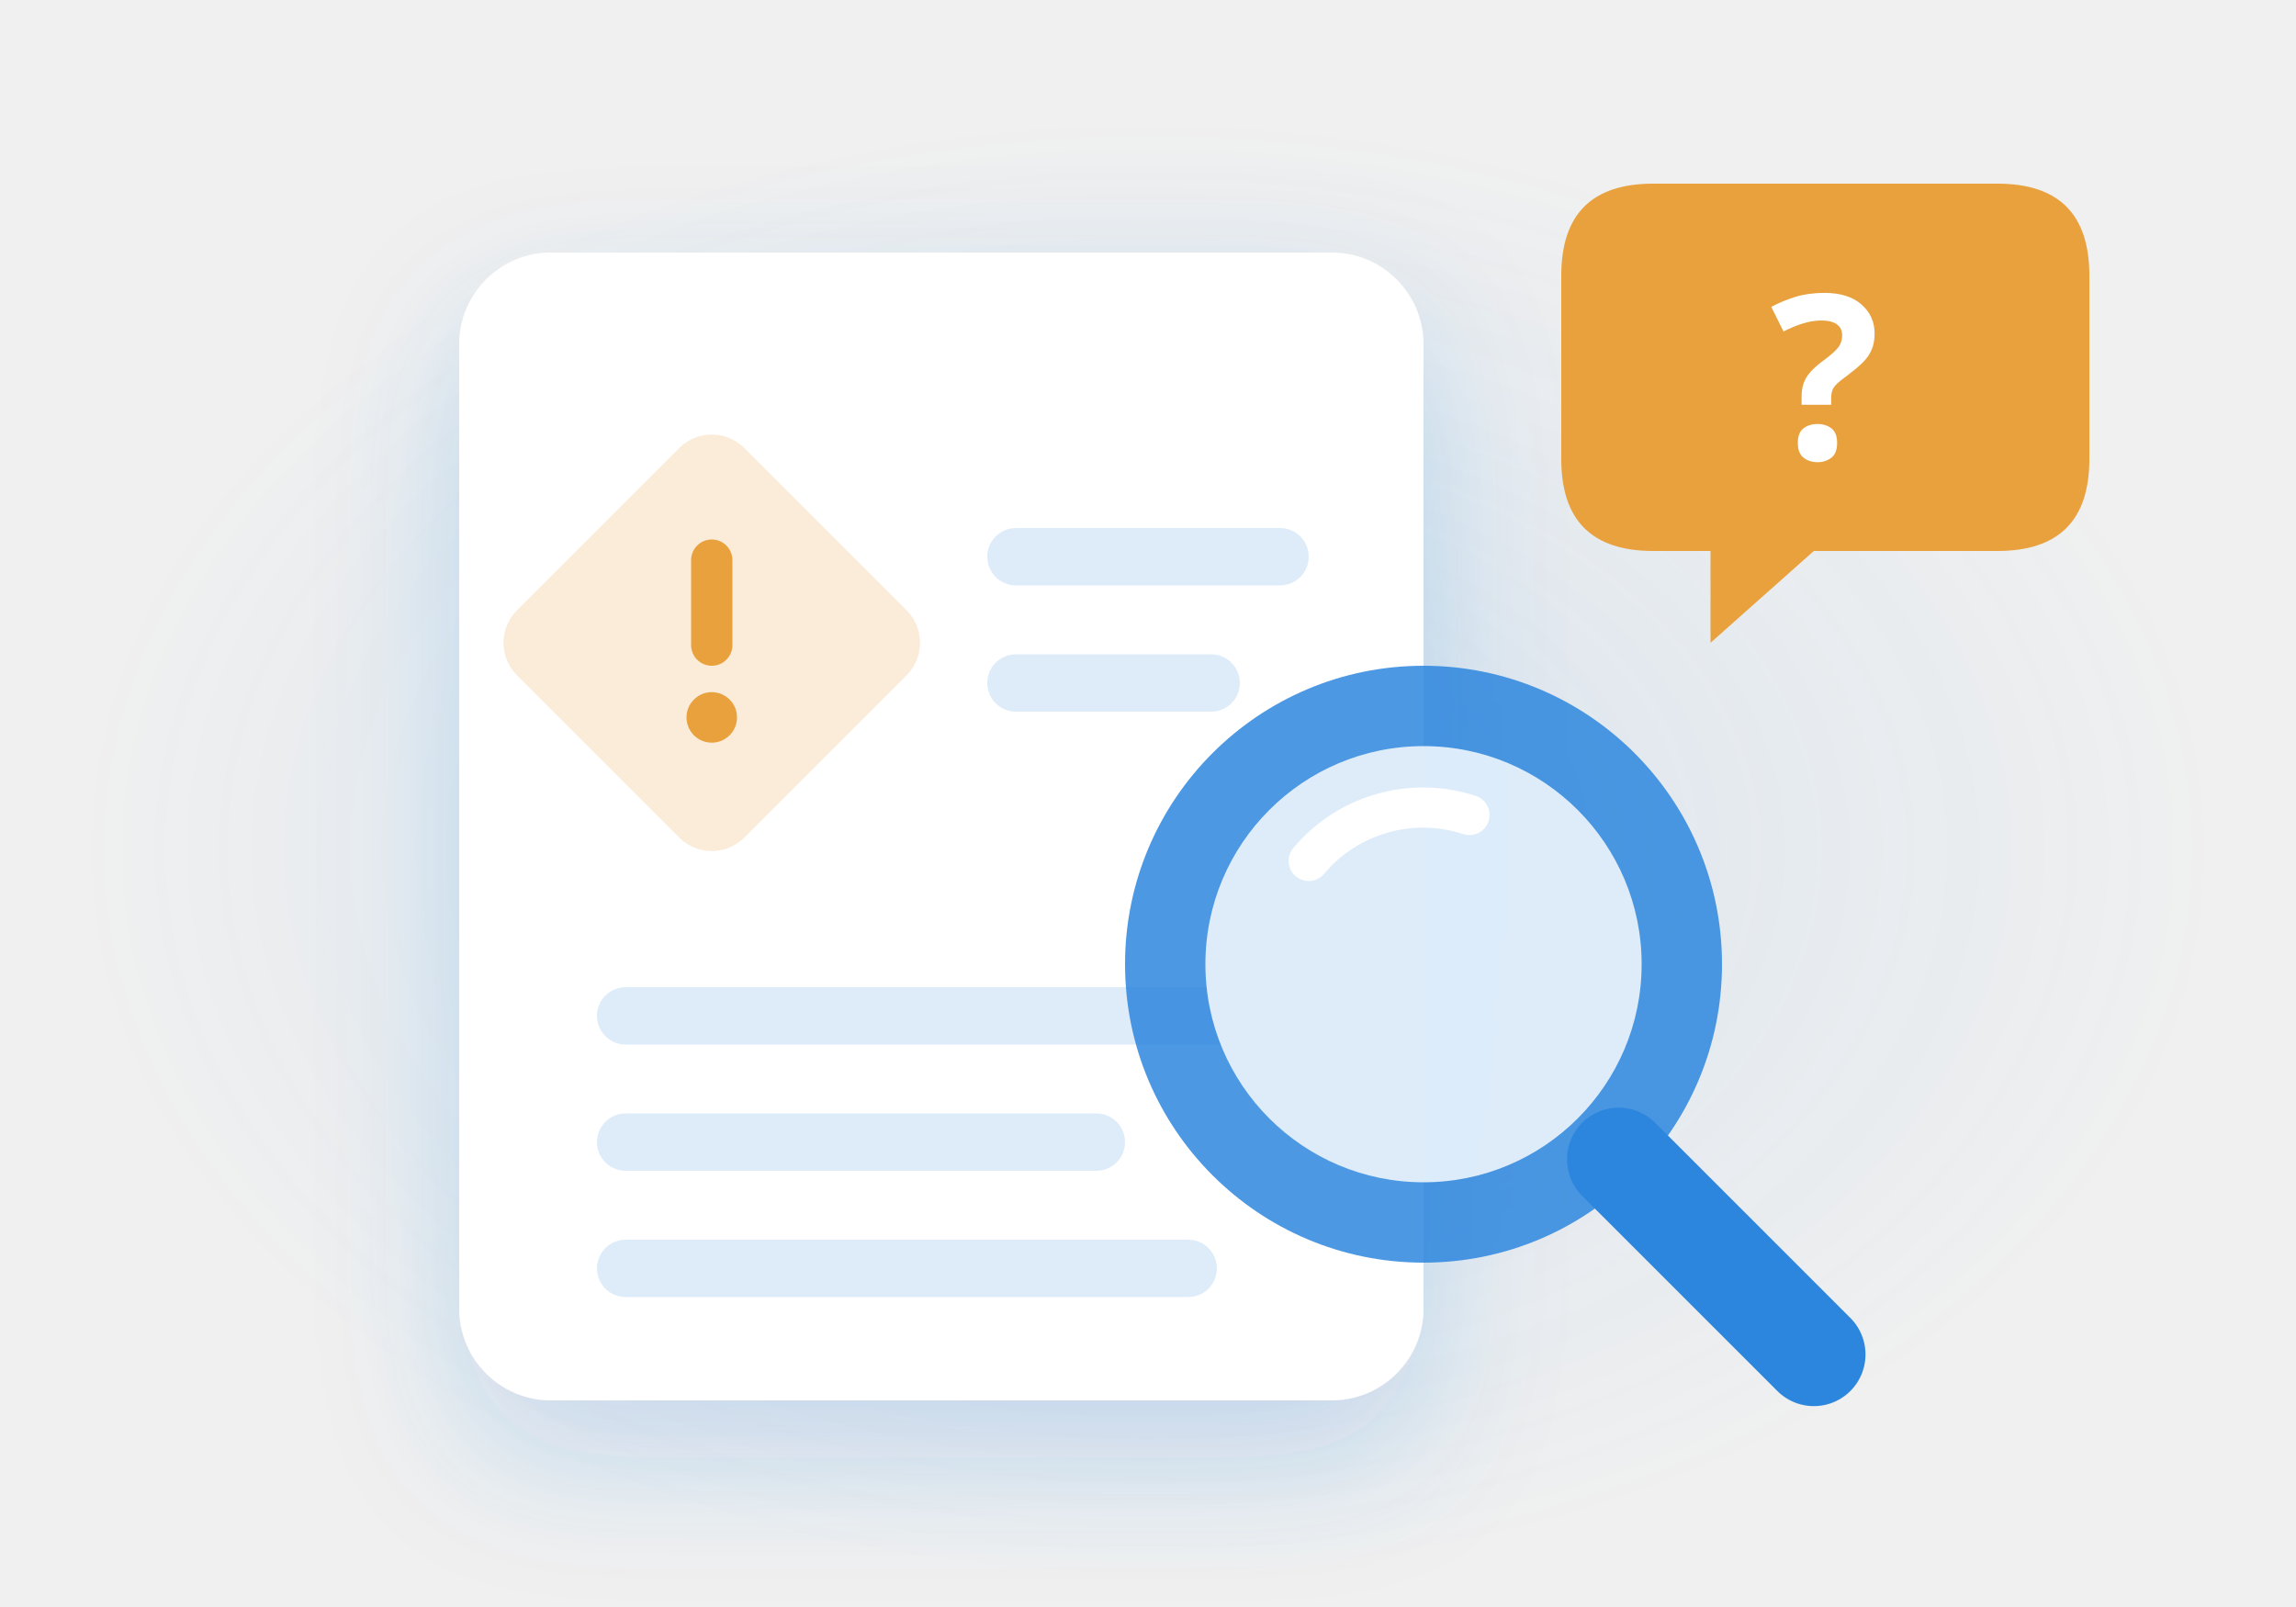
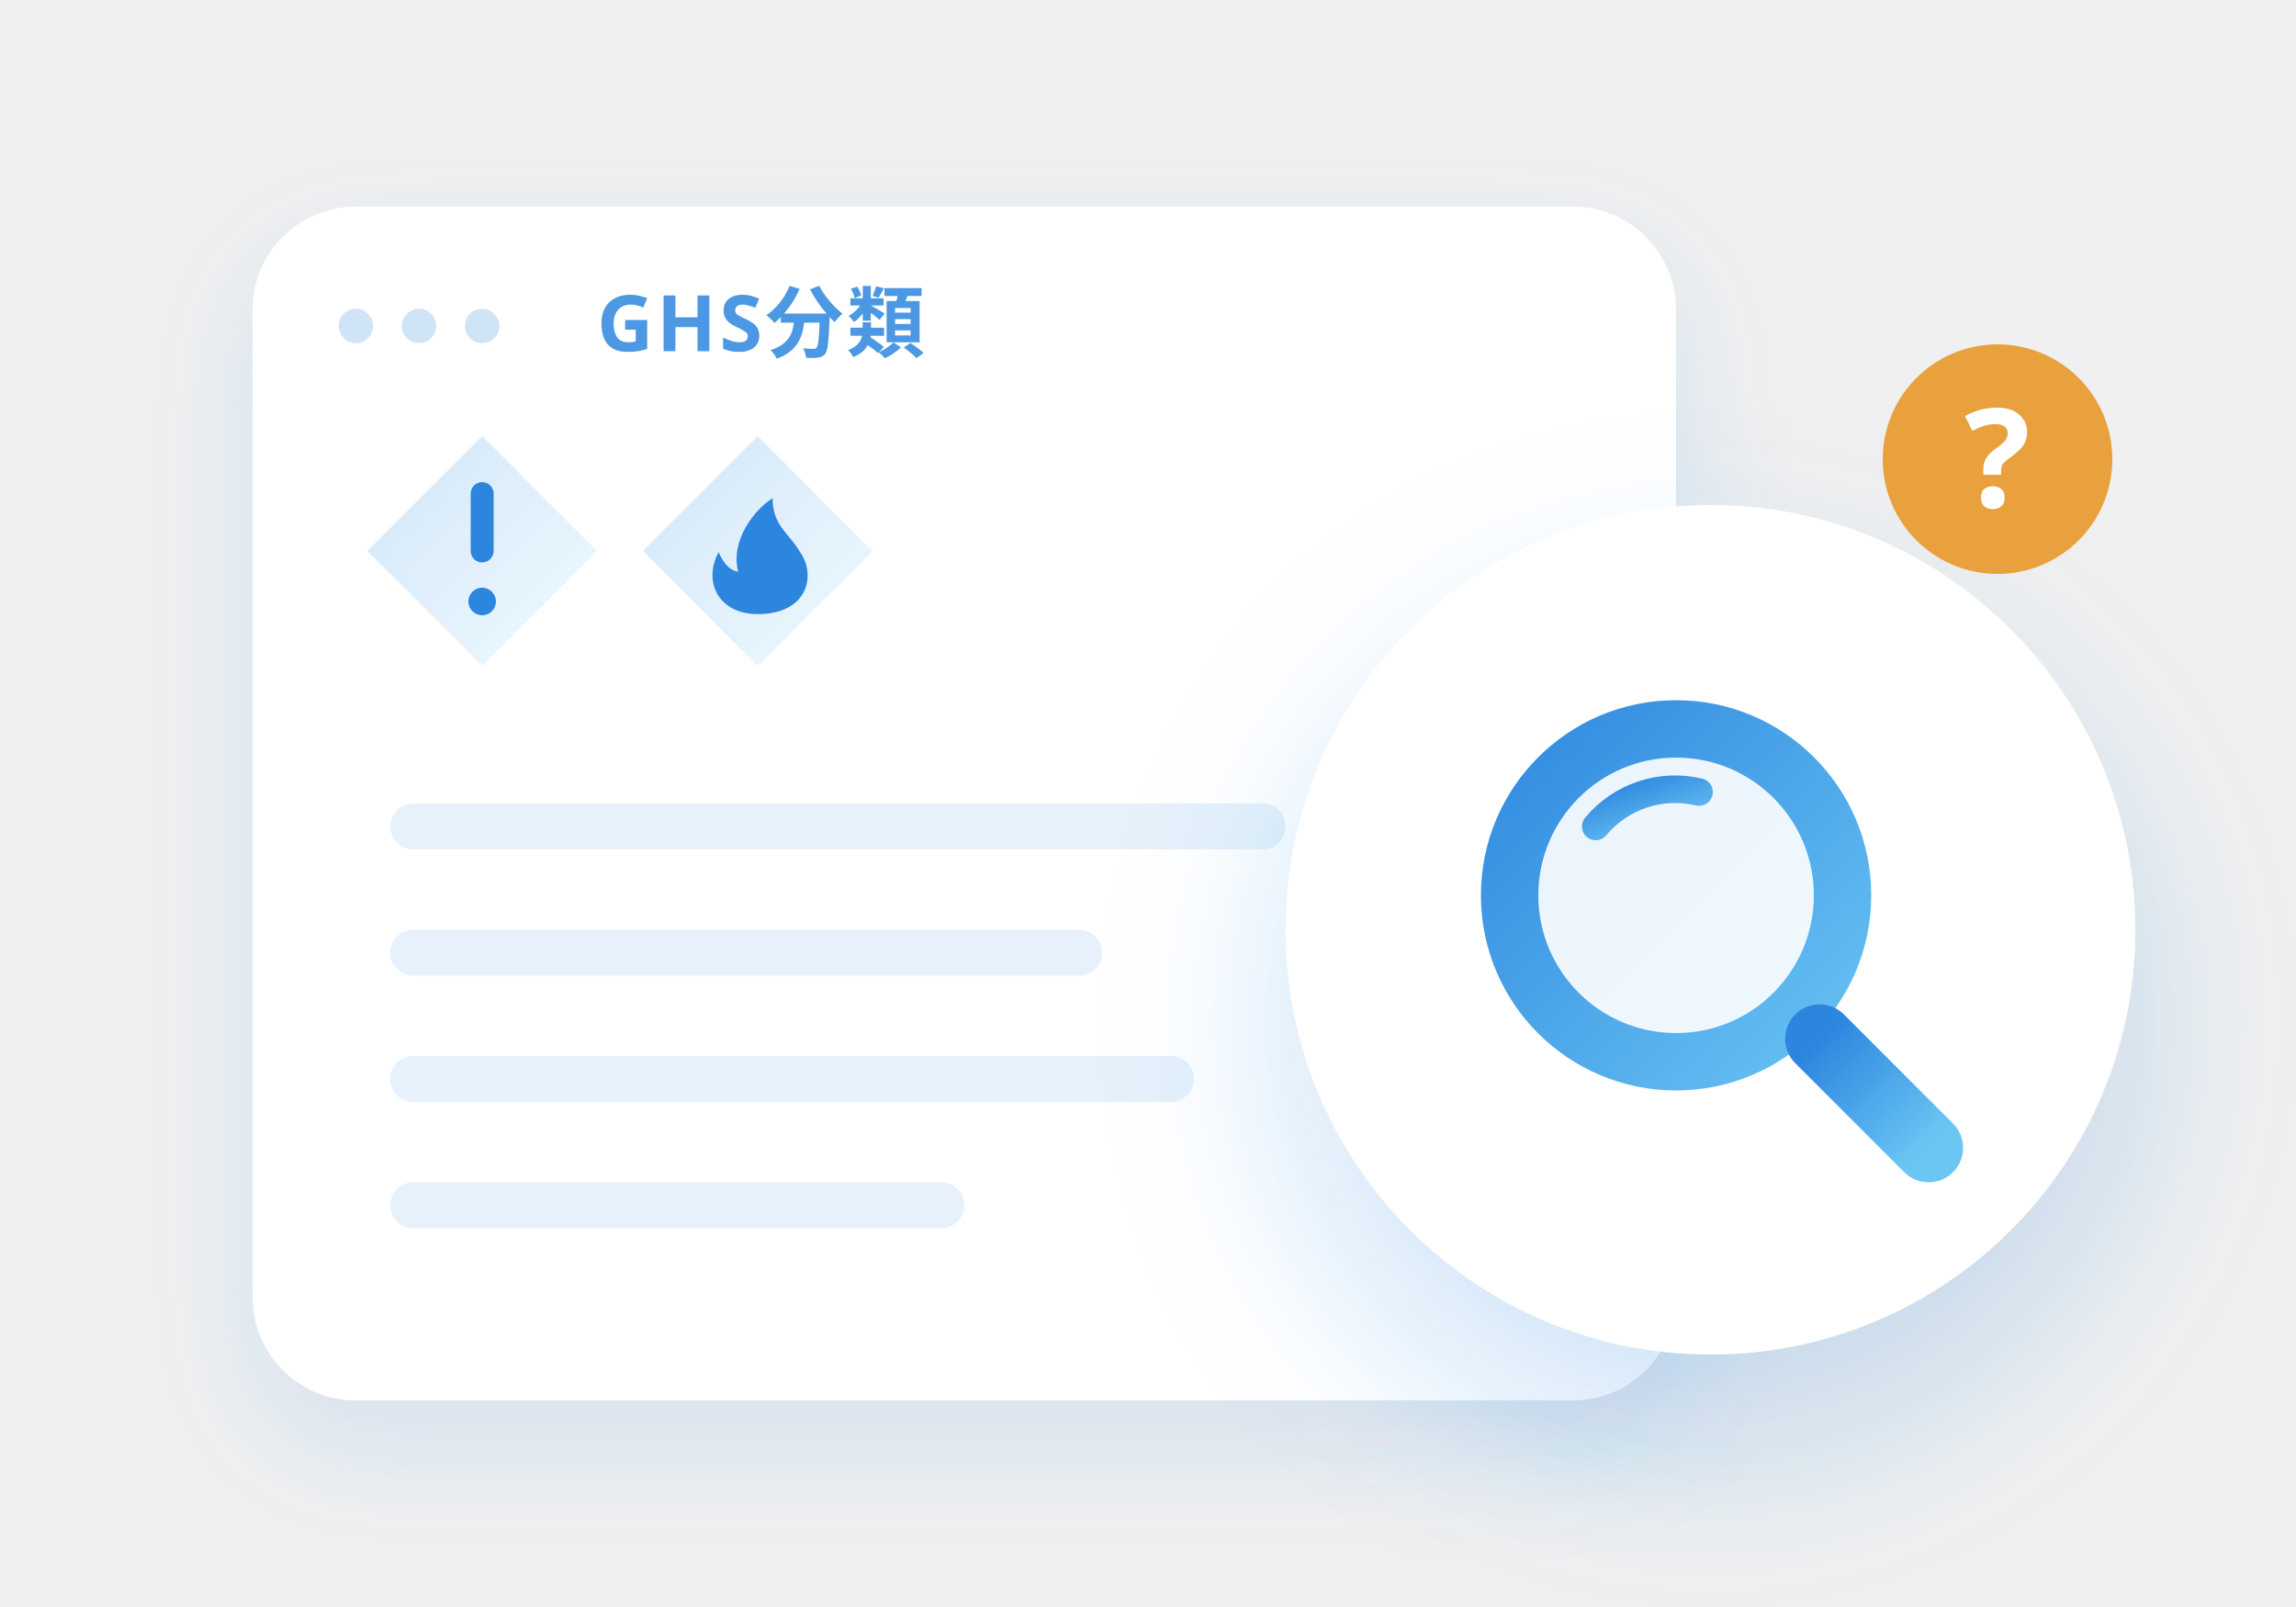
- <svg xmlns="http://www.w3.org/2000/svg" viewBox="0 0 200 140" role="img" aria-label="虫眼鏡で書類を確認するイラスト">
+ <svg xmlns="http://www.w3.org/2000/svg" viewBox="0 0 200 140" role="img" aria-label="GHS分類の判断に迷うイラスト">
  <defs>
-     <radialGradient id="bg" cx=".5" cy=".5" r=".5">
-       <stop offset="0" stop-color="#2d86de" stop-opacity=".13" />
-       <stop offset="1" stop-color="#2d86de" stop-opacity="0" />
-     </radialGradient>
-     <filter id="sh" x="-30%" y="-30%" width="160%" height="170%">
-       <feDropShadow dx="0" dy="5" stdDeviation="6" flood-color="#2d86de" flood-opacity=".2" />
+     <linearGradient id="g" x1="0" y1="0" x2="1" y2="1">
+       <stop offset="0" stop-color="#2d86de" />
+       <stop offset="1" stop-color="#6cc6f4" />
+     </linearGradient>
+     <linearGradient id="gs" x1="0" y1="0" x2="1" y2="1">
+       <stop offset="0" stop-color="#2d86de" stop-opacity=".22" />
+       <stop offset="1" stop-color="#6cc6f4" stop-opacity=".12" />
+     </linearGradient>
+     <filter id="s1" x="-25%" y="-25%" width="150%" height="160%">
+       <feDropShadow dx="0" dy="4" stdDeviation="5" flood-color="#2d86de" flood-opacity=".14" />
+     </filter>
+     <filter id="s2" x="-35%" y="-35%" width="170%" height="180%">
+       <feDropShadow dx="0" dy="8" stdDeviation="8" flood-color="#2d86de" flood-opacity=".22" />
    </filter>
  </defs>
-   <ellipse cx="100" cy="74" rx="92" ry="64" fill="url(#bg)" />
-   <rect x="40" y="22" width="84" height="100" rx="8" fill="#fff" filter="url(#sh)" />
-   <g transform="translate(62 56) rotate(45)">
-     <rect x="-14" y="-14" width="28" height="28" rx="4" fill="#e8a13d" fill-opacity=".2" />
+   <g opacity="1">
+     <rect x="22" y="18" width="124" height="104" rx="9" fill="#fff" filter="url(#s1)" />
+     <circle cx="31.0" cy="28.4" r="1.5" fill="#2d86de" fill-opacity=".22" />
+     <circle cx="36.5" cy="28.4" r="1.5" fill="#2d86de" fill-opacity=".22" />
+     <circle cx="42.0" cy="28.4" r="1.5" fill="#2d86de" fill-opacity=".22" />
+     <text x="52" y="30.6" font-family="Noto Sans JP,Hiragino Sans,sans-serif" font-size="6.8" font-weight="700" fill="#2d86de" fill-opacity=".85" letter-spacing=".04em">GHS分類</text>
  </g>
-   <rect x="60.2" y="47" width="3.6" height="11" rx="1.8" fill="#e8a13d" />
-   <circle cx="62" cy="62.5" r="2.2" fill="#e8a13d" />
-   <g fill="#2d86de" fill-opacity=".16">
-     <rect x="86" y="46" width="28" height="5" rx="2.5" />
-     <rect x="86" y="57" width="22" height="5" rx="2.5" />
-     <rect x="52" y="86" width="60" height="5" rx="2.5" />
-     <rect x="52" y="97" width="46" height="5" rx="2.5" />
-     <rect x="52" y="108" width="54" height="5" rx="2.5" />
-   </g>
-   <path d="M141 101 L158 118" stroke="#2d86de" stroke-width="9" stroke-linecap="round" />
-   <circle cx="124" cy="84" r="26" fill="#2d86de" fill-opacity=".85" />
-   <circle cx="124" cy="84" r="19" fill="#eaf3fc" fill-opacity=".92" />
-   <path d="M114 75 a13 13 0 0 1 14 -4" stroke="#fff" stroke-width="3.5" fill="none" stroke-linecap="round" />
-   <path d="M144 16 h30 q8 0 8 8 v16 q0 8-8 8 h-16 l-9 8 v-8 h-5 q-8 0-8-8 v-16 q0-8 8-8z" fill="#e8a13d" />
-   <text x="159" y="40" text-anchor="middle" font-family="Poppins,sans-serif" font-size="20" font-weight="600" fill="#fff">?</text>
+   <path d="M42 38 L52 48 L42 58 L32 48 Z" fill="url(#gs)" />
+   <path d="M66 38 L76 48 L66 58 L56 48 Z" fill="url(#gs)" />
+   <rect x="41" y="42" width="2" height="7" rx="1" fill="#2d86de" />
+   <circle cx="42" cy="52.4" r="1.2" fill="#2d86de" />
+   <path d="M66 53.5 c-3.4 0 -4.8-2.8 -3.4-5.4 c.7 1.7 1.7 1.7 1.7 1.7 c-.7-2.7 1.4-5.4 3-6.4 c0 2.4 1.4 3 2.4 4.7 c1.4 2 .7 5.4 -3.7 5.4z" fill="#2d86de" />
+   <rect x="34" y="70" width="78" height="4" rx="2.0" fill="#2d86de" fill-opacity="0.12" />
+   <rect x="34" y="81" width="62" height="4" rx="2.0" fill="#2d86de" fill-opacity="0.12" />
+   <rect x="34" y="92" width="70" height="4" rx="2.0" fill="#2d86de" fill-opacity="0.12" />
+   <rect x="34" y="103" width="50" height="4" rx="2.0" fill="#2d86de" fill-opacity="0.12" />
+   <rect x="112" y="44" width="74" height="74" rx="37" fill="#fff" filter="url(#s2)" />
+   <circle cx="146" cy="78" r="17" fill="url(#g)" />
+   <circle cx="146" cy="78" r="12" fill="#fff" fill-opacity=".9" />
+   <path d="M139 72 a9 9 0 0 1 9 -3" stroke="url(#g)" stroke-width="2.4" fill="none" stroke-linecap="round" />
+   <path d="M158.5 90.5 L168 100" stroke="url(#g)" stroke-width="6" stroke-linecap="round" />
+   <circle cx="174" cy="40" r="10" fill="#e8a13d" />
+   <text x="174" y="44.2" text-anchor="middle" font-family="Poppins,sans-serif" font-size="12" font-weight="600" fill="#fff">?</text>
</svg>
